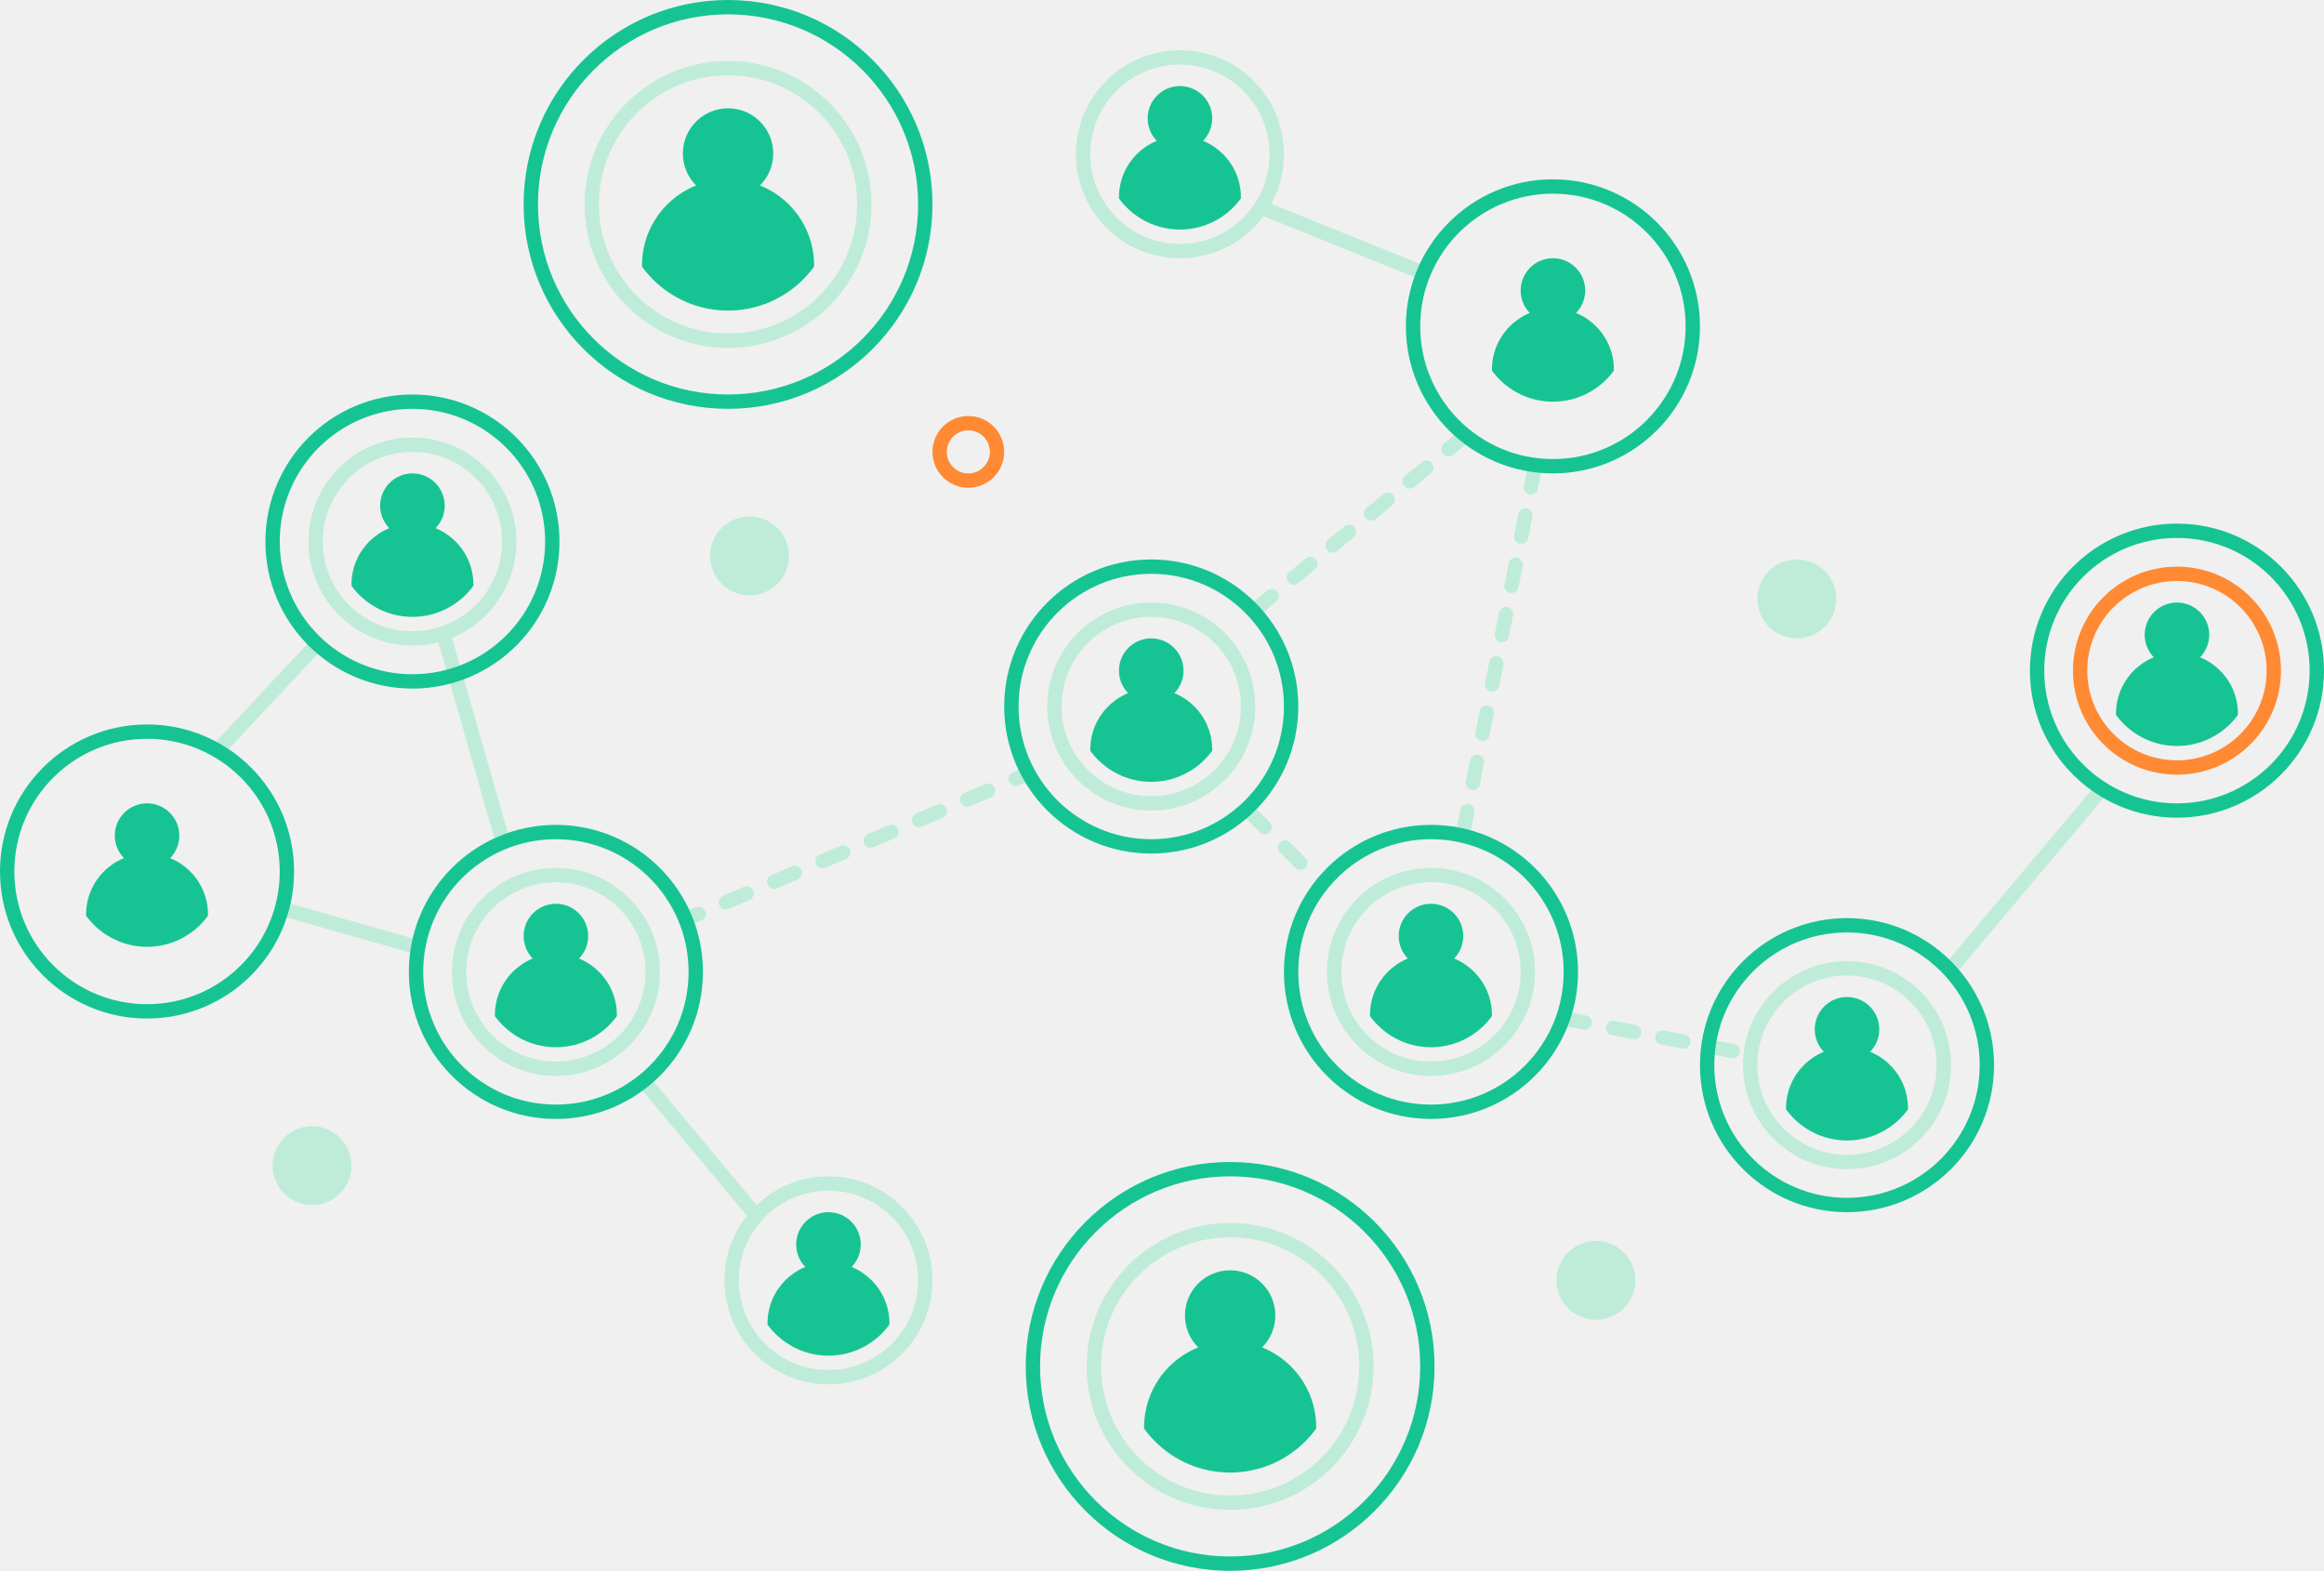
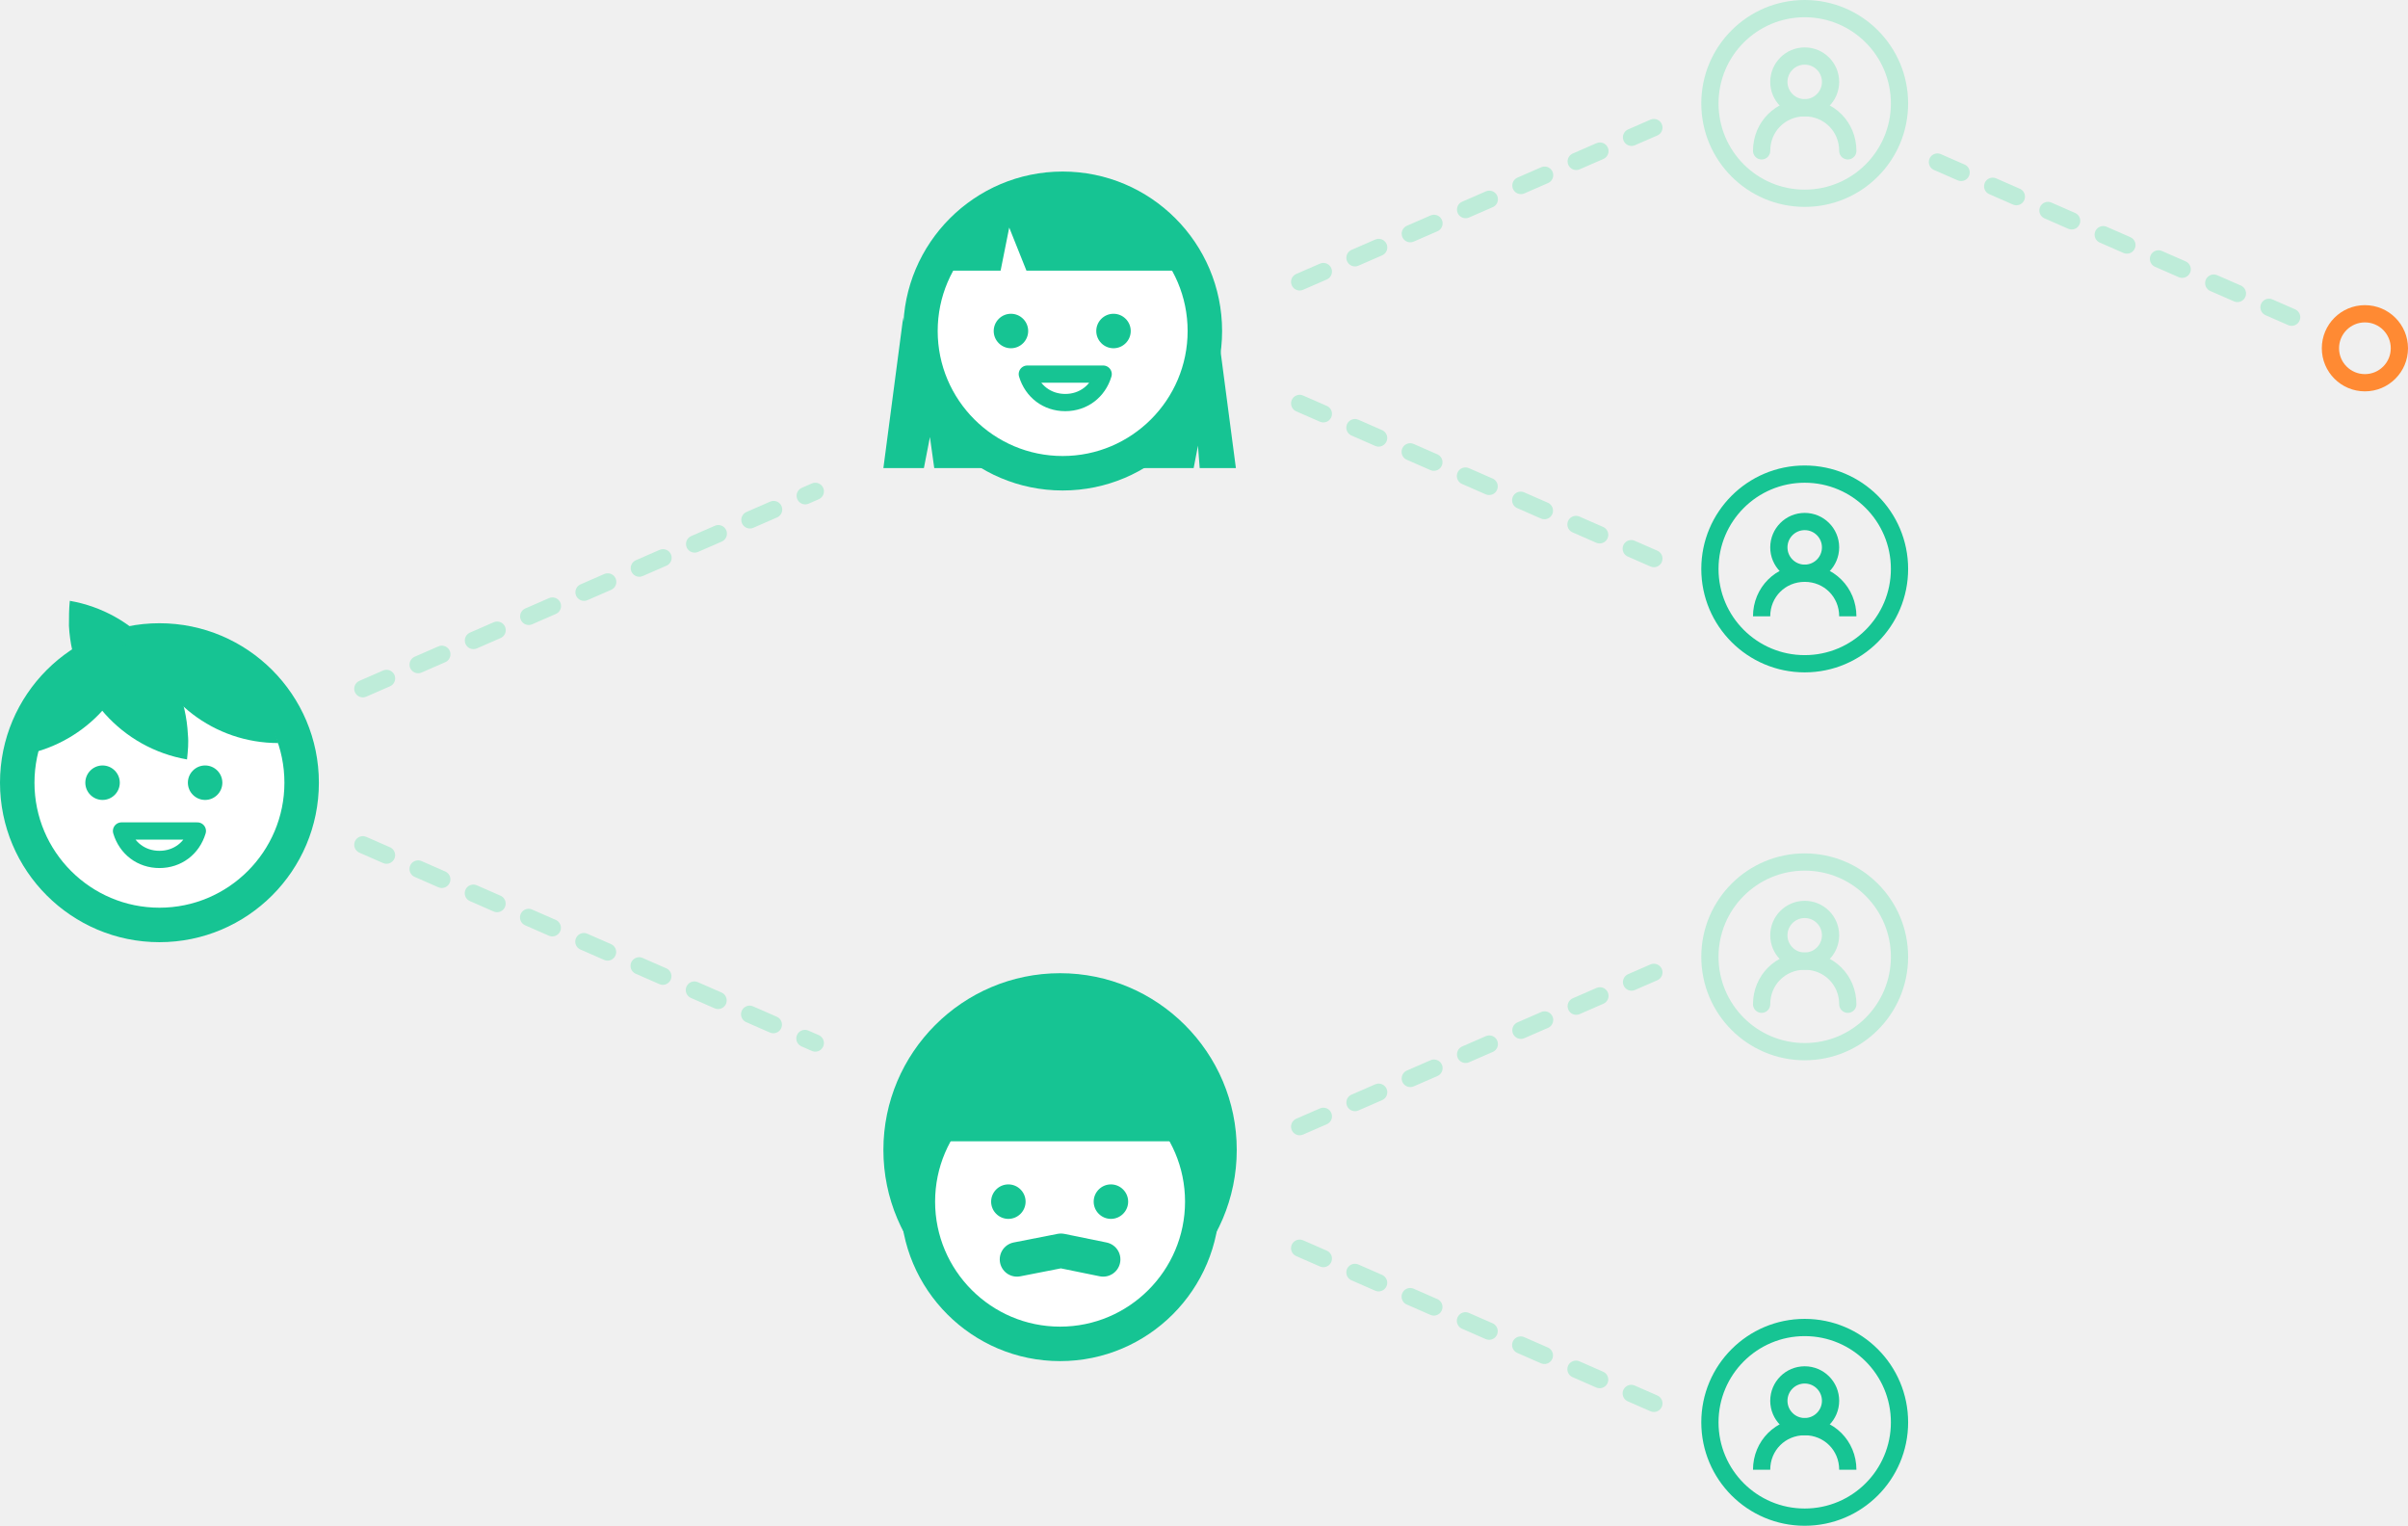
- <svg xmlns="http://www.w3.org/2000/svg" xmlns:xlink="http://www.w3.org/1999/xlink" version="1.1" id="Layer_1" x="0px" y="0px" viewBox="0 0 324 219" enable-background="new 0 0 324 219" xml:space="preserve">
+ <svg xmlns="http://www.w3.org/2000/svg" version="1.1" id="Layer_1" x="0px" y="0px" viewBox="0 0 279.4 177" enable-background="new 0 0 279.4 177" xml:space="preserve">
  <g>
-     <line fill="none" stroke="#BEECD9" stroke-width="2" stroke-linecap="round" stroke-linejoin="round" stroke-miterlimit="10" x1="62" y1="89" x2="70" y2="117" />
-     <line fill="none" stroke="#BEECD9" stroke-width="2" stroke-linecap="round" stroke-linejoin="round" stroke-miterlimit="10" x1="39.7" y1="126.8" x2="58" y2="132" />
-     <line fill="none" stroke="#BEECD9" stroke-width="2" stroke-linecap="round" stroke-linejoin="round" stroke-miterlimit="10" x1="44" y1="90" x2="31" y2="103.9" />
-     <line fill="none" stroke="#BEECD9" stroke-width="2" stroke-linecap="round" stroke-linejoin="round" stroke-miterlimit="10" x1="293" y1="110" x2="272" y2="135" />
-     <line fill="none" stroke="#BEECD9" stroke-width="2" stroke-linecap="round" stroke-linejoin="round" stroke-miterlimit="10" x1="176" y1="29" x2="198.3" y2="38" />
-     <line fill="none" stroke="#BEECD9" stroke-width="2" stroke-linecap="round" stroke-linejoin="round" stroke-miterlimit="10" stroke-dasharray="3,4" x1="174.2" y1="113.2" x2="184" y2="123" />
-     <line fill="none" stroke="#BEECD9" stroke-width="2" stroke-linecap="round" stroke-linejoin="round" stroke-miterlimit="10" stroke-dasharray="3,4" x1="175" y1="85" x2="204.5" y2="60.5" />
-     <line fill="none" stroke="#BEECD9" stroke-width="2" stroke-linecap="round" stroke-linejoin="round" stroke-miterlimit="10" stroke-dasharray="3,4" x1="214" y1="65" x2="204" y2="116" />
-     <line fill="none" stroke="#BEECD9" stroke-width="2" stroke-linecap="round" stroke-linejoin="round" stroke-miterlimit="10" stroke-dasharray="3,4" x1="218" y1="142" x2="244" y2="147" />
-     <line fill="none" stroke="#BEECD9" stroke-width="2" stroke-linecap="round" stroke-linejoin="round" stroke-miterlimit="10" x1="105" y1="169" x2="90" y2="151" />
+     <g>
+       <path fill="#FFFFFF" stroke="#16C493" stroke-width="4" stroke-linejoin="round" stroke-miterlimit="10" d="M18.5,74.3    C9.4,74.3,2,81.7,2,90.8s7.4,16.5,16.5,16.5S35,99.9,35,90.8S27.6,74.3,18.5,74.3z" />
+       <path fill="#16C493" d="M11.9,88.8c-1.1,0-2,0.9-2,2c0,1.1,0.9,2,2,2s2-0.9,2-2C13.9,89.7,13,88.8,11.9,88.8z" />
+       <path fill="#16C493" d="M23.8,88.8c-1.1,0-2,0.9-2,2c0,1.1,0.9,2,2,2s2-0.9,2-2C25.8,89.7,24.9,88.8,23.8,88.8z" />
+       <path fill="#16C493" d="M21.7,88.1c0.1-1,0.2-1.9,0.1-2.9C21.4,77.3,15.6,71,8.1,69.7C8,70.7,8,71.6,8,72.6    C8.4,80.5,14.2,86.8,21.7,88.1z" />
+       <path fill="#16C493" d="M16.5,74.3c2,6.9,8.3,11.9,15.8,11.9C30.3,79.3,24,74.3,16.5,74.3z" />
+       <path fill="#16C493" d="M15.8,74.7C8.7,75.3,2.5,80.5,1,87.8C8.2,87.2,14.3,82,15.8,74.7z" />
+       <path fill="none" stroke="#16C493" stroke-width="2" stroke-linecap="round" stroke-linejoin="round" stroke-miterlimit="10" d="    M14.1,96.4c0.6,2,2.3,3.3,4.4,3.3s3.8-1.3,4.4-3.3H14.1z" />
+     </g>
    <g>
      <g>
-         <line fill="none" stroke="#BEECD9" stroke-width="2" stroke-linecap="round" stroke-linejoin="round" x1="96" y1="128" x2="97.4" y2="127.4" />
-         <line fill="none" stroke="#BEECD9" stroke-width="2" stroke-linecap="round" stroke-linejoin="round" stroke-dasharray="3.135,4.181" x1="101.2" y1="125.8" x2="139.7" y2="109.4" />
-         <line fill="none" stroke="#BEECD9" stroke-width="2" stroke-linecap="round" stroke-linejoin="round" x1="141.6" y1="108.6" x2="143" y2="108" />
+         <path fill="#FFFFFF" stroke="#16C493" stroke-width="4" stroke-linejoin="round" stroke-miterlimit="10" d="M123.3,21.9     c-9.1,0-16.5,7.4-16.5,16.5s7.4,16.5,16.5,16.5s16.5-7.4,16.5-16.5S132.4,21.9,123.3,21.9z" />
+         <g>
+           <path fill="#16C493" d="M117.3,36.4c-1.1,0-2,0.9-2,2s0.9,2,2,2s2-0.9,2-2S118.4,36.4,117.3,36.4z" />
+           <path fill="#16C493" d="M129.2,36.4c-1.1,0-2,0.9-2,2s0.9,2,2,2c1.1,0,2-0.9,2-2S130.3,36.4,129.2,36.4z" />
+         </g>
+         <path fill="none" stroke="#16C493" stroke-width="2" stroke-linecap="round" stroke-linejoin="round" stroke-miterlimit="10" d="     M119.2,43.4c0.6,2,2.3,3.3,4.4,3.3c2.1,0,3.8-1.3,4.4-3.3H119.2z" />
+         <g>
+           <path fill="#16C493" d="M108.1,31.4h8l1-5l2,5h19c0,0-4.5-10-14-10S108.1,29.4,108.1,31.4z" />
+           <path fill="#16C493" d="M104.8,36.8l-2.3,17.5h4.7l0.7-3.6l0.5,3.6h11l-4.8-1.8C114.5,52.6,104.8,41.7,104.8,36.8z" />
+           <path fill="#16C493" d="M141.1,36.8l2.3,17.5h-4.2l-0.2-2.6l-0.5,2.6h-7.8l0.7-1.8C131.5,52.6,141.1,41.7,141.1,36.8z" />
+         </g>
      </g>
-     </g>
-     <circle fill="none" stroke="#FF8A33" stroke-width="2" stroke-miterlimit="10" cx="135" cy="63" r="4" />
-     <g>
-       <circle fill="none" stroke="#16C493" stroke-width="2" stroke-linecap="round" stroke-linejoin="round" stroke-miterlimit="10" cx="303.5" cy="93.5" r="19.5" />
-       <circle fill="none" stroke="#FF8A33" stroke-width="2" stroke-miterlimit="10" cx="303.5" cy="93.5" r="13.5" />
-       <circle fill="#16C493" cx="303.5" cy="88.5" r="4.5" />
      <g>
-         <defs>
-           <circle id="SVGID_1_" cx="303.5" cy="93.5" r="10.5" />
-         </defs>
-         <clipPath id="SVGID_2_">
-           <use xlink:href="#SVGID_1_" overflow="visible" />
-         </clipPath>
-         <circle clip-path="url(#SVGID_2_)" fill="#16C493" cx="303.5" cy="99.5" r="8.5" />
+         <path fill="#16C493" d="M123,112.9c-11.3,0-20.5,9.2-20.5,20.5s9.2,20.5,20.5,20.5s20.5-9.2,20.5-20.5S134.3,112.9,123,112.9z" />
+         <path fill="#FFFFFF" stroke="#16C493" stroke-width="4" stroke-linejoin="round" stroke-miterlimit="10" d="M123,122.9     c-9.1,0-16.5,7.4-16.5,16.5s7.4,16.5,16.5,16.5s16.5-7.4,16.5-16.5S132.1,122.9,123,122.9z" />
+         <g>
+           <path fill="#16C493" d="M117,137.4c-1.1,0-2,0.9-2,2s0.9,2,2,2c1.1,0,2-0.9,2-2S118.1,137.4,117,137.4z" />
+           <path fill="#16C493" d="M128.9,137.4c-1.1,0-2,0.9-2,2s0.9,2,2,2c1.1,0,2-0.9,2-2S130,137.4,128.9,137.4z" />
+         </g>
+         <path fill="#16C493" d="M107,132.4h31c0,0-5.9-12.4-14.4-12.4S107,132.4,107,132.4z" />
+         <polyline fill="none" stroke="#16C493" stroke-width="4" stroke-linecap="round" stroke-linejoin="round" stroke-miterlimit="10" points="     118,146.1 123.1,145.1 128,146.1    " />
      </g>
    </g>
    <g>
-       <circle fill="none" stroke="#16C493" stroke-width="2" stroke-linecap="round" stroke-linejoin="round" stroke-miterlimit="10" cx="199.5" cy="135.5" r="19.5" />
-       <circle fill="none" stroke="#BEECD9" stroke-width="2" stroke-linecap="round" stroke-linejoin="round" stroke-miterlimit="10" cx="199.5" cy="135.5" r="13.5" />
-       <circle fill="#16C493" cx="199.5" cy="130.5" r="4.5" />
+       <line fill="none" stroke="#BEECD9" stroke-width="2" stroke-linecap="round" stroke-linejoin="round" stroke-miterlimit="10" stroke-dasharray="3,4" x1="42.1" y1="79.9" x2="94.6" y2="57" />
+       <line fill="none" stroke="#BEECD9" stroke-width="2" stroke-linecap="round" stroke-linejoin="round" stroke-miterlimit="10" stroke-dasharray="3,4" x1="42.1" y1="98" x2="94.6" y2="121" />
+     </g>
+     <g>
      <g>
-         <defs>
-           <circle id="SVGID_3_" cx="199.5" cy="135.5" r="10.5" />
-         </defs>
-         <clipPath id="SVGID_4_">
-           <use xlink:href="#SVGID_3_" overflow="visible" />
-         </clipPath>
-         <circle clip-path="url(#SVGID_4_)" fill="#16C493" cx="199.5" cy="141.5" r="8.5" />
+         <path fill="none" stroke="#BEECD9" stroke-width="2" stroke-linecap="round" stroke-linejoin="round" stroke-miterlimit="10" d="     M204.4,17.5c0-2.8,2.2-5,5-5c2.8,0,5,2.2,5,5" />
+         <circle fill="none" stroke="#BEECD9" stroke-width="2" stroke-linecap="round" stroke-linejoin="round" stroke-miterlimit="10" cx="209.4" cy="9.5" r="3" />
+       </g>
+       <circle fill="none" stroke="#BEECD9" stroke-width="2" stroke-linecap="round" stroke-linejoin="round" stroke-miterlimit="10" cx="209.4" cy="12" r="11" />
+     </g>
+     <g>
+       <g>
+         <path fill="none" stroke="#16C493" stroke-width="2" stroke-miterlimit="10" d="M204.4,71.5c0-2.8,2.2-5,5-5c2.8,0,5,2.2,5,5" />
+         <circle fill="none" stroke="#16C493" stroke-width="2" stroke-miterlimit="10" cx="209.4" cy="63.5" r="3" />
+       </g>
+       <circle fill="none" stroke="#16C493" stroke-width="2" stroke-miterlimit="10" cx="209.4" cy="66" r="11" />
+     </g>
+     <g>
+       <line fill="none" stroke="#BEECD9" stroke-width="2" stroke-linecap="round" stroke-linejoin="round" stroke-miterlimit="10" stroke-dasharray="3,4" x1="150.8" y1="32.7" x2="191.9" y2="14.8" />
+       <line fill="none" stroke="#BEECD9" stroke-width="2" stroke-linecap="round" stroke-linejoin="round" stroke-miterlimit="10" stroke-dasharray="3,4" x1="150.8" y1="46.8" x2="191.9" y2="64.8" />
+     </g>
+     <g>
+       <g>
+         <g>
+           <g>
+             <path fill="none" stroke="#BEECD9" stroke-width="2" stroke-linecap="round" stroke-linejoin="round" stroke-miterlimit="10" d="       M204.4,116.5c0-2.8,2.2-5,5-5c2.8,0,5,2.2,5,5" />
+             <circle fill="none" stroke="#BEECD9" stroke-width="2" stroke-linecap="round" stroke-linejoin="round" stroke-miterlimit="10" cx="209.4" cy="108.5" r="3" />
+           </g>
+           <circle fill="none" stroke="#BEECD9" stroke-width="2" stroke-linecap="round" stroke-linejoin="round" stroke-miterlimit="10" cx="209.4" cy="111" r="11" />
+         </g>
+         <g>
+           <g>
+             <path fill="none" stroke="#16C493" stroke-width="2" stroke-miterlimit="10" d="M204.4,170.5c0-2.8,2.2-5,5-5c2.8,0,5,2.2,5,5" />
+             <circle fill="none" stroke="#16C493" stroke-width="2" stroke-miterlimit="10" cx="209.4" cy="162.5" r="3" />
+           </g>
+           <circle fill="none" stroke="#16C493" stroke-width="2" stroke-miterlimit="10" cx="209.4" cy="165" r="11" />
+         </g>
+       </g>
+       <g>
+         <line fill="none" stroke="#BEECD9" stroke-width="2" stroke-linecap="round" stroke-linejoin="round" stroke-miterlimit="10" stroke-dasharray="3,4" x1="150.8" y1="130.7" x2="191.9" y2="112.8" />
+         <line fill="none" stroke="#BEECD9" stroke-width="2" stroke-linecap="round" stroke-linejoin="round" stroke-miterlimit="10" stroke-dasharray="3,4" x1="150.8" y1="144.8" x2="191.9" y2="162.8" />
      </g>
    </g>
    <g>
-       <circle fill="none" stroke="#16C493" stroke-width="2" stroke-linecap="round" stroke-linejoin="round" stroke-miterlimit="10" cx="257.5" cy="148.5" r="19.5" />
-       <circle fill="none" stroke="#BEECD9" stroke-width="2" stroke-linecap="round" stroke-linejoin="round" stroke-miterlimit="10" cx="257.5" cy="148.5" r="13.5" />
-       <circle fill="#16C493" cx="257.5" cy="143.5" r="4.5" />
-       <g>
-         <defs>
-           <circle id="SVGID_5_" cx="257.5" cy="148.5" r="10.5" />
-         </defs>
-         <clipPath id="SVGID_6_">
-           <use xlink:href="#SVGID_5_" overflow="visible" />
-         </clipPath>
-         <circle clip-path="url(#SVGID_6_)" fill="#16C493" cx="257.5" cy="154.5" r="8.5" />
-       </g>
+       <line fill="none" stroke="#BEECD9" stroke-width="2" stroke-linecap="round" stroke-linejoin="round" stroke-miterlimit="10" stroke-dasharray="3,4" x1="224.8" y1="18.8" x2="265.9" y2="36.8" />
    </g>
-     <g>
-       <circle fill="none" stroke="#16C493" stroke-width="2" stroke-linecap="round" stroke-linejoin="round" stroke-miterlimit="10" cx="160.5" cy="98.5" r="19.5" />
-       <circle fill="none" stroke="#BEECD9" stroke-width="2" stroke-linecap="round" stroke-linejoin="round" stroke-miterlimit="10" cx="160.5" cy="98.5" r="13.5" />
-       <circle fill="#16C493" cx="160.5" cy="93.5" r="4.5" />
-       <g>
-         <defs>
-           <circle id="SVGID_7_" cx="160.5" cy="98.5" r="10.5" />
-         </defs>
-         <clipPath id="SVGID_8_">
-           <use xlink:href="#SVGID_7_" overflow="visible" />
-         </clipPath>
-         <circle clip-path="url(#SVGID_8_)" fill="#16C493" cx="160.5" cy="104.5" r="8.5" />
-       </g>
-     </g>
-     <g>
-       <circle fill="none" stroke="#16C493" stroke-width="2" stroke-linecap="round" stroke-linejoin="round" stroke-miterlimit="10" cx="77.5" cy="135.5" r="19.5" />
-       <circle fill="none" stroke="#BEECD9" stroke-width="2" stroke-linecap="round" stroke-linejoin="round" stroke-miterlimit="10" cx="77.5" cy="135.5" r="13.5" />
-       <circle fill="#16C493" cx="77.5" cy="130.5" r="4.5" />
-       <g>
-         <defs>
-           <circle id="SVGID_9_" cx="77.5" cy="135.5" r="10.5" />
-         </defs>
-         <clipPath id="SVGID_10_">
-           <use xlink:href="#SVGID_9_" overflow="visible" />
-         </clipPath>
-         <circle clip-path="url(#SVGID_10_)" fill="#16C493" cx="77.5" cy="141.5" r="8.5" />
-       </g>
-     </g>
-     <g>
-       <circle fill="none" stroke="#BEECD9" stroke-width="2" stroke-linecap="round" stroke-linejoin="round" stroke-miterlimit="10" cx="115.5" cy="178.5" r="13.5" />
-       <circle fill="#16C493" cx="115.5" cy="173.5" r="4.5" />
-       <g>
-         <defs>
-           <circle id="SVGID_11_" cx="115.5" cy="178.5" r="10.5" />
-         </defs>
-         <clipPath id="SVGID_12_">
-           <use xlink:href="#SVGID_11_" overflow="visible" />
-         </clipPath>
-         <circle clip-path="url(#SVGID_12_)" fill="#16C493" cx="115.5" cy="184.5" r="8.5" />
-       </g>
-     </g>
-     <g>
-       <circle fill="none" stroke="#BEECD9" stroke-width="2" stroke-linecap="round" stroke-linejoin="round" stroke-miterlimit="10" cx="164.5" cy="21.5" r="13.5" />
-       <circle fill="#16C493" cx="164.5" cy="16.5" r="4.5" />
-       <g>
-         <defs>
-           <circle id="SVGID_13_" cx="164.5" cy="21.5" r="10.5" />
-         </defs>
-         <clipPath id="SVGID_14_">
-           <use xlink:href="#SVGID_13_" overflow="visible" />
-         </clipPath>
-         <circle clip-path="url(#SVGID_14_)" fill="#16C493" cx="164.5" cy="27.5" r="8.5" />
-       </g>
-     </g>
-     <g>
-       <circle fill="none" stroke="#16C493" stroke-width="2" stroke-linecap="round" stroke-linejoin="round" stroke-miterlimit="10" cx="57.5" cy="75.5" r="19.5" />
-       <circle fill="none" stroke="#BEECD9" stroke-width="2" stroke-linecap="round" stroke-linejoin="round" stroke-miterlimit="10" cx="57.5" cy="75.5" r="13.5" />
-       <circle fill="#16C493" cx="57.5" cy="70.5" r="4.5" />
-       <g>
-         <defs>
-           <circle id="SVGID_15_" cx="57.5" cy="75.5" r="10.5" />
-         </defs>
-         <clipPath id="SVGID_16_">
-           <use xlink:href="#SVGID_15_" overflow="visible" />
-         </clipPath>
-         <circle clip-path="url(#SVGID_16_)" fill="#16C493" cx="57.5" cy="81.5" r="8.5" />
-       </g>
-     </g>
-     <g>
-       <circle fill="none" stroke="#16C493" stroke-width="2" stroke-linecap="round" stroke-linejoin="round" stroke-miterlimit="10" cx="101.5" cy="28.5" r="27.5" />
-       <circle fill="none" stroke="#BEECD9" stroke-width="2" stroke-linecap="round" stroke-linejoin="round" stroke-miterlimit="10" cx="101.5" cy="28.5" r="19" />
-       <circle fill="#16C493" cx="101.5" cy="21.4" r="6.3" />
-       <g>
-         <defs>
-           <circle id="SVGID_17_" cx="101.5" cy="28.5" r="14.8" />
-         </defs>
-         <clipPath id="SVGID_18_">
-           <use xlink:href="#SVGID_17_" overflow="visible" />
-         </clipPath>
-         <circle clip-path="url(#SVGID_18_)" fill="#16C493" cx="101.5" cy="37" r="12" />
-       </g>
-     </g>
-     <g>
-       <circle fill="none" stroke="#16C493" stroke-width="2" stroke-linecap="round" stroke-linejoin="round" stroke-miterlimit="10" cx="171.5" cy="190.5" r="27.5" />
-       <circle fill="none" stroke="#BEECD9" stroke-width="2" stroke-linecap="round" stroke-linejoin="round" stroke-miterlimit="10" cx="171.5" cy="190.5" r="19" />
-       <circle fill="#16C493" cx="171.5" cy="183.4" r="6.3" />
-       <g>
-         <defs>
-           <circle id="SVGID_19_" cx="171.5" cy="190.5" r="14.8" />
-         </defs>
-         <clipPath id="SVGID_20_">
-           <use xlink:href="#SVGID_19_" overflow="visible" />
-         </clipPath>
-         <circle clip-path="url(#SVGID_20_)" fill="#16C493" cx="171.5" cy="199" r="12" />
-       </g>
-     </g>
-     <g>
-       <circle fill="none" stroke="#16C493" stroke-width="2" stroke-linecap="round" stroke-linejoin="round" stroke-miterlimit="10" cx="216.5" cy="45.5" r="19.5" />
-       <circle fill="#16C493" cx="216.5" cy="40.5" r="4.5" />
-       <g>
-         <defs>
-           <circle id="SVGID_21_" cx="216.5" cy="45.5" r="10.5" />
-         </defs>
-         <clipPath id="SVGID_22_">
-           <use xlink:href="#SVGID_21_" overflow="visible" />
-         </clipPath>
-         <circle clip-path="url(#SVGID_22_)" fill="#16C493" cx="216.5" cy="51.5" r="8.5" />
-       </g>
-     </g>
-     <g>
-       <circle fill="none" stroke="#16C493" stroke-width="2" stroke-linecap="round" stroke-linejoin="round" stroke-miterlimit="10" cx="20.5" cy="121.5" r="19.5" />
-       <circle fill="#16C493" cx="20.5" cy="116.5" r="4.5" />
-       <g>
-         <defs>
-           <circle id="SVGID_23_" cx="20.5" cy="121.5" r="10.5" />
-         </defs>
-         <clipPath id="SVGID_24_">
-           <use xlink:href="#SVGID_23_" overflow="visible" />
-         </clipPath>
-         <circle clip-path="url(#SVGID_24_)" fill="#16C493" cx="20.5" cy="127.5" r="8.5" />
-       </g>
-     </g>
-     <circle fill="#BEECD9" cx="104.5" cy="77.5" r="5.5" />
-     <circle fill="#BEECD9" cx="222.5" cy="178.5" r="5.5" />
-     <circle fill="#BEECD9" cx="250.5" cy="83.5" r="5.5" />
-     <circle fill="#BEECD9" cx="43.5" cy="162.5" r="5.5" />
+     <circle fill="none" stroke="#FF8A33" stroke-width="2" stroke-miterlimit="10" cx="274.4" cy="40.4" r="4" />
  </g>
</svg>
